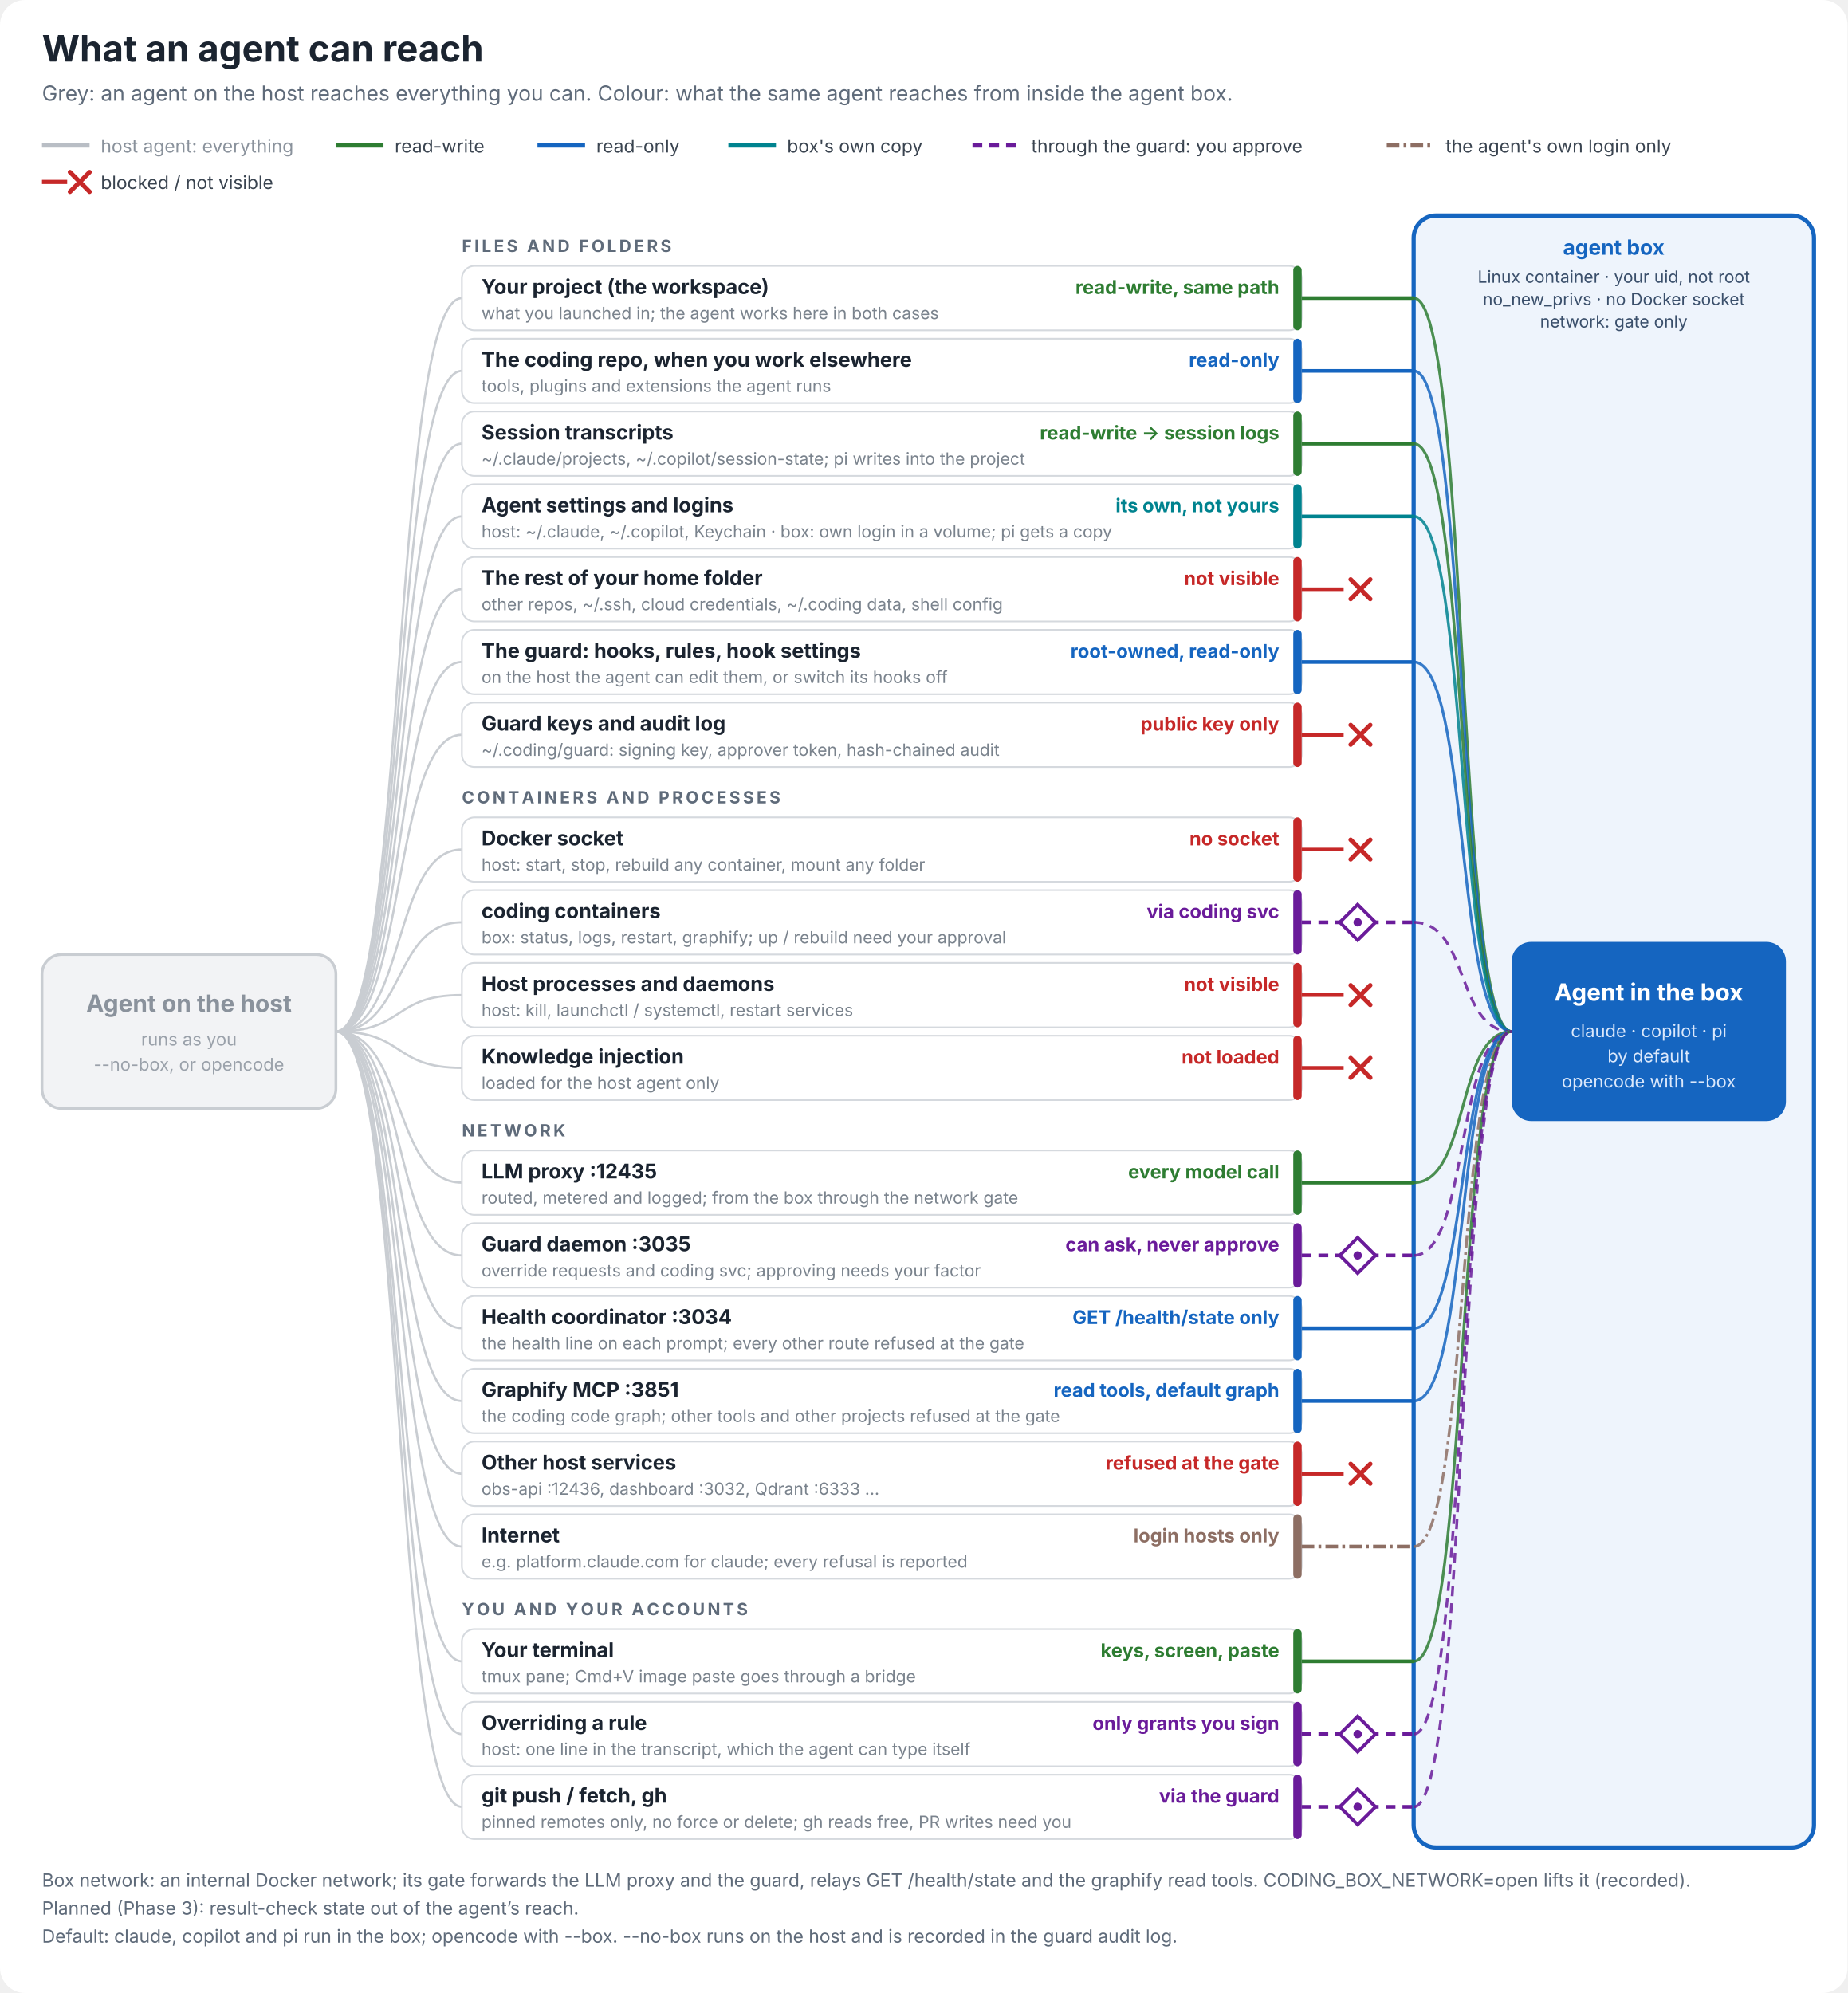
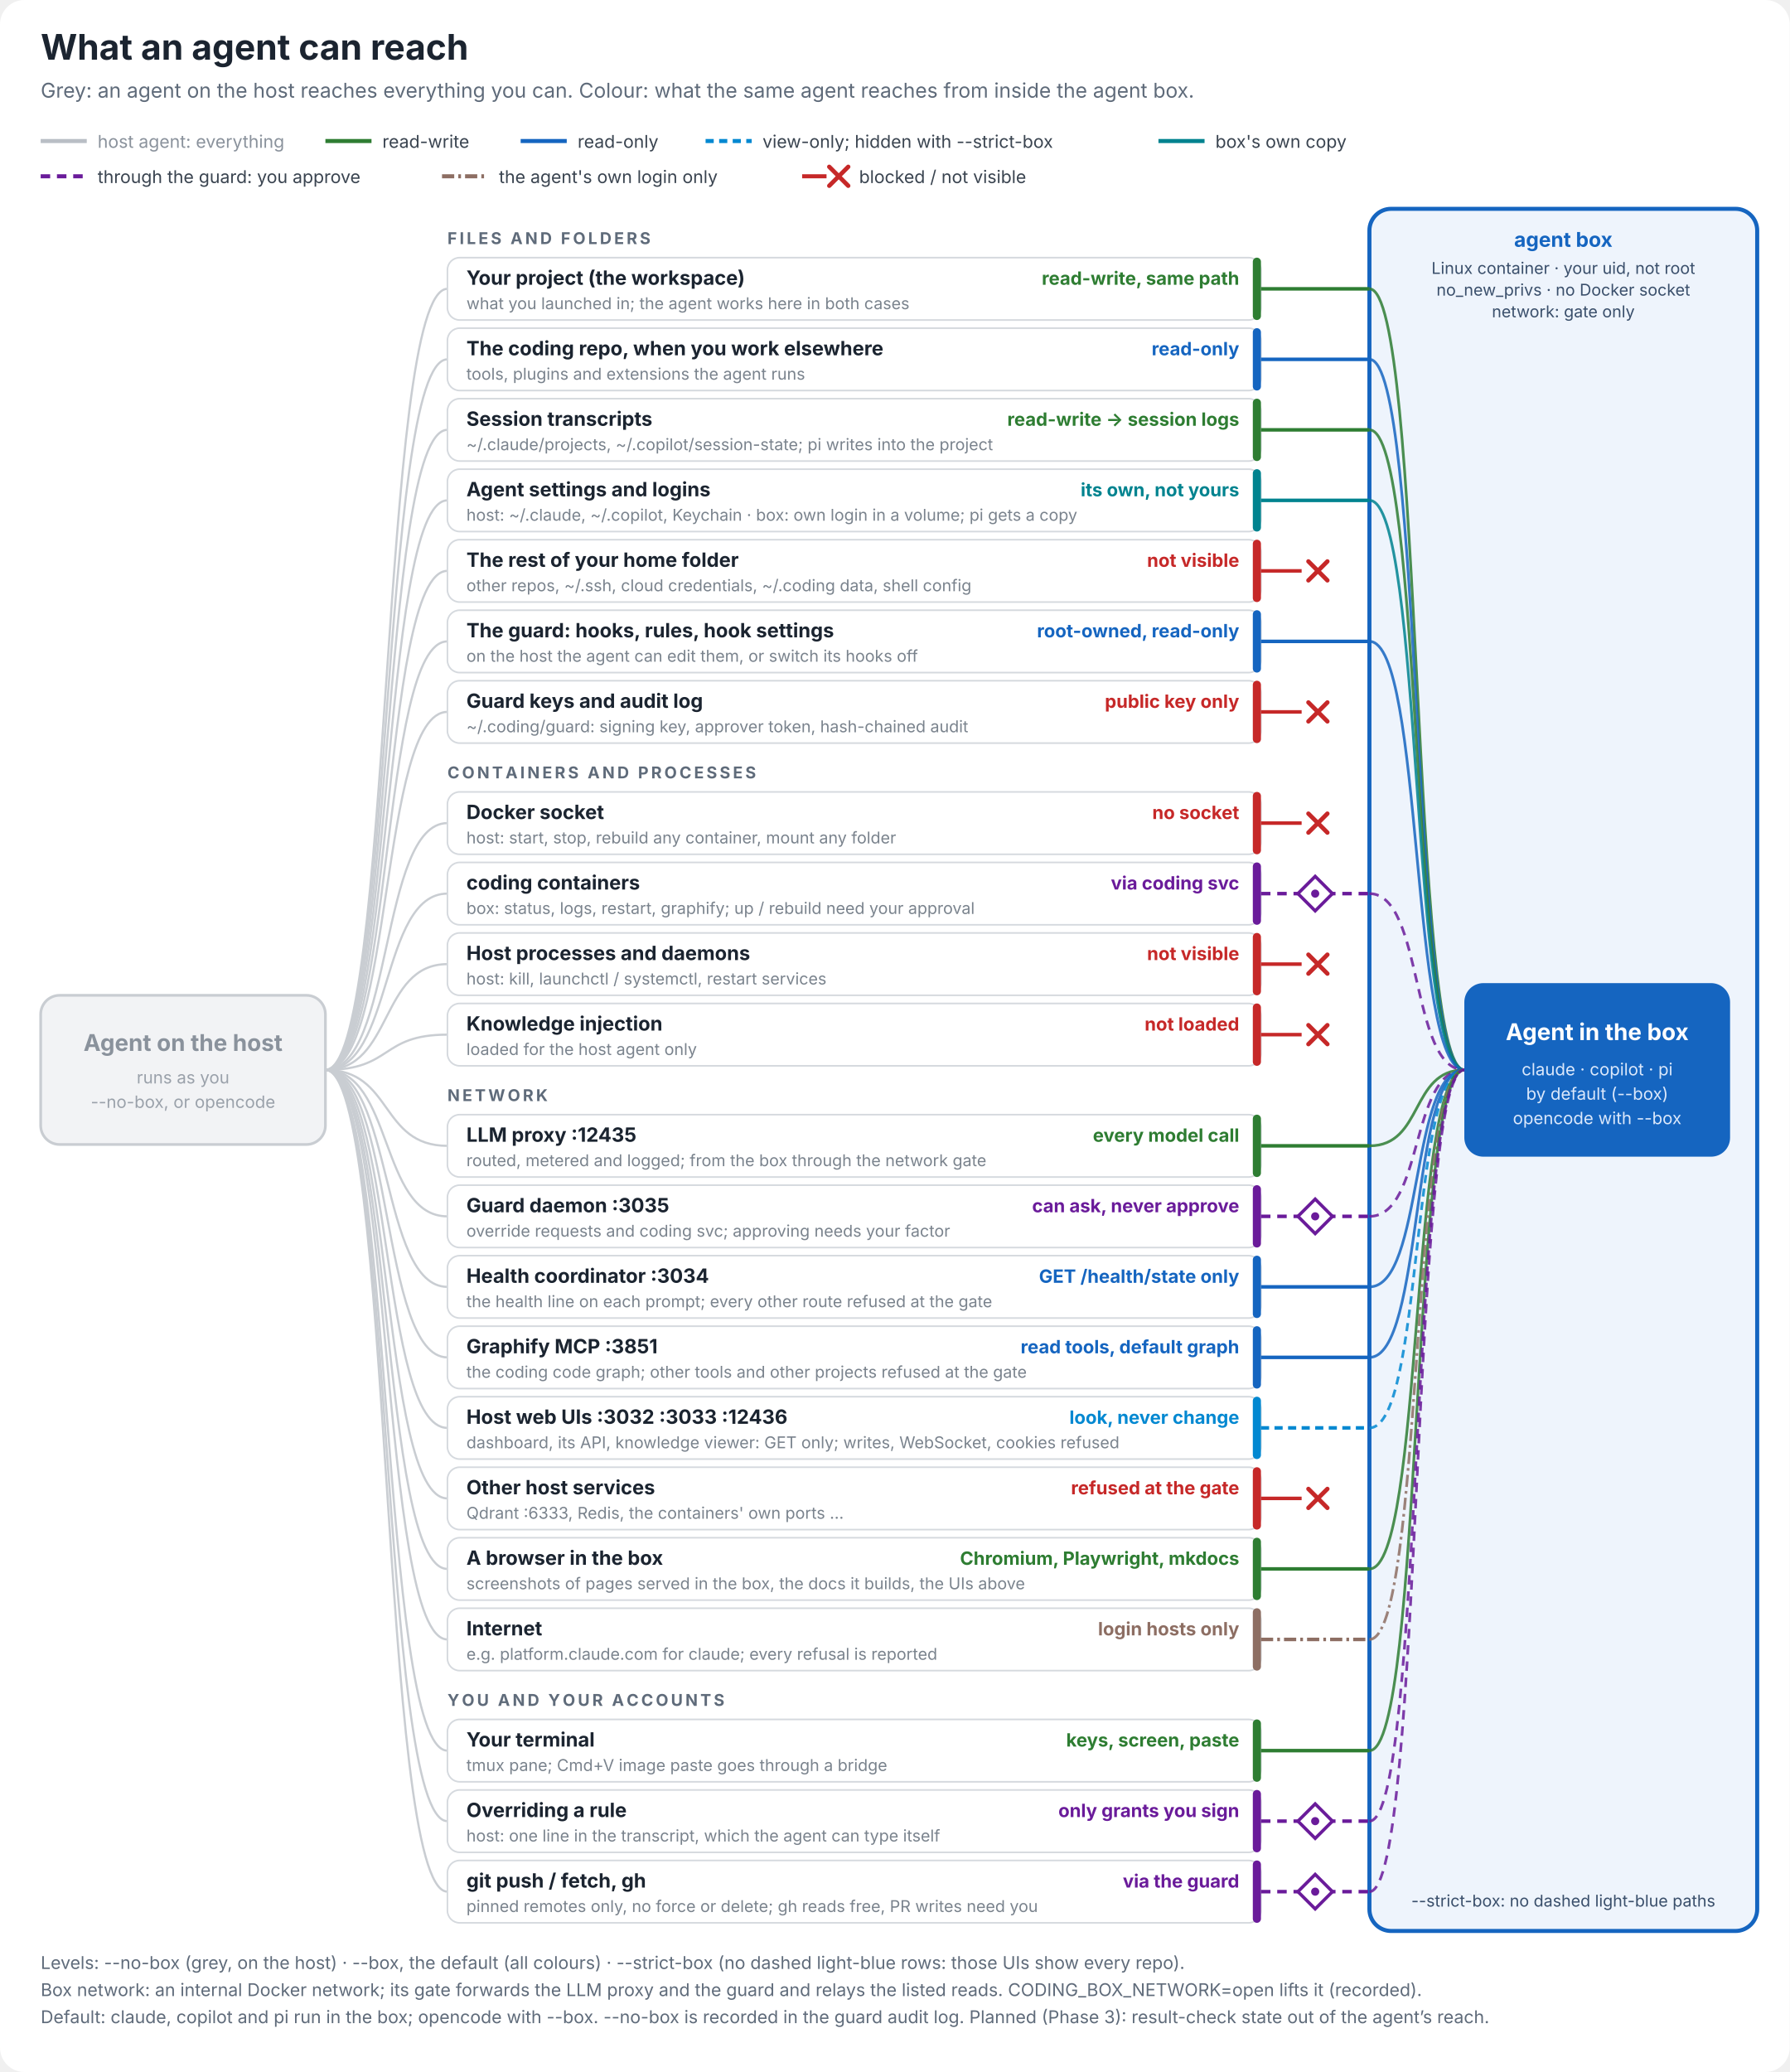
- <svg xmlns="http://www.w3.org/2000/svg" viewBox="0 0 1320 1424" width="1320" height="1424" font-family="Inter, -apple-system, 'Segoe UI', Helvetica, Arial, sans-serif" role="img" aria-labelledby="t d">
-   <rect x="0" y="0" width="1320" height="1424" rx="18" fill="#ffffff" />
+ <svg xmlns="http://www.w3.org/2000/svg" viewBox="0 0 1320 1528" width="1320" height="1528" font-family="Inter, -apple-system, 'Segoe UI', Helvetica, Arial, sans-serif" role="img" aria-labelledby="t d">
+   <rect x="0" y="0" width="1320" height="1528" rx="18" fill="#ffffff" />
  <text x="330" y="180" font-size="12" font-weight="700" fill="#5f6b7a">F I L E S   A N D   F O L D E R S</text>
  <text x="330" y="574" font-size="12" font-weight="700" fill="#5f6b7a">C O N T A I N E R S   A N D   P R O C E S S E S</text>
  <text x="330" y="812" font-size="12" font-weight="700" fill="#5f6b7a">N E T W O R K</text>
-   <text x="330" y="1154" font-size="12" font-weight="700" fill="#5f6b7a">Y O U   A N D   Y O U R   A C C O U N T S</text>
+   <text x="330" y="1258" font-size="12" font-weight="700" fill="#5f6b7a">Y O U   A N D   Y O U R   A C C O U N T S</text>
  <text x="30" y="44" font-size="26" font-weight="700" fill="#1b2430">What an agent can reach</text>
  <text x="30" y="72" font-size="15" fill="#5f6b7a">Grey: an agent on the host reaches everything you can. Colour: what the same agent reaches from inside the agent box.</text>
  <line x1="30" y1="104" x2="64" y2="104" stroke="#b9bec5" stroke-width="3" />
  <text x="72" y="109" font-size="13" fill="#8a929c">host agent: everything</text>
  <line x1="240" y1="104" x2="274" y2="104" stroke="#2e7d32" stroke-width="3" />
  <text x="282" y="109" font-size="13" fill="#3a4450">read-write</text>
  <line x1="384" y1="104" x2="418" y2="104" stroke="#1565c0" stroke-width="3" />
  <text x="426" y="109" font-size="13" fill="#3a4450">read-only</text>
-   <line x1="520.4" y1="104" x2="554.4" y2="104" stroke="#00838f" stroke-width="3" />
-   <text x="562.4" y="109" font-size="13" fill="#3a4450">box's own copy</text>
-   <line x1="694.8" y1="104" x2="728.8" y2="104" stroke="#6a1b9a" stroke-width="3" stroke-dasharray="7 5" />
-   <text x="736.8" y="109" font-size="13" fill="#3a4450">through the guard: you approve</text>
-   <line x1="990.8" y1="104" x2="1024.8" y2="104" stroke="#8d6e63" stroke-width="3" stroke-dasharray="9 3 2 3" />
-   <text x="1032.8" y="109" font-size="13" fill="#3a4450">the agent's own login only</text>
-   <line x1="30" y1="130" x2="48" y2="130" stroke="#c62828" stroke-width="3" />
-   <g stroke="#c62828" stroke-width="3.2" stroke-linecap="round">
-     <line x1="50" y1="123" x2="64" y2="137" />
-     <line x1="50" y1="137" x2="64" y2="123" />
-   </g>
-   <text x="72" y="135" font-size="13" fill="#3a4450">blocked / not visible</text>
-   <path d="M 240 737 C 290 737, 280 213, 330 213" fill="none" stroke="#c9cdd2" stroke-width="1.6" />
-   <path d="M 240 737 C 290 737, 280 265, 330 265" fill="none" stroke="#c9cdd2" stroke-width="1.6" />
-   <path d="M 240 737 C 290 737, 280 317, 330 317" fill="none" stroke="#c9cdd2" stroke-width="1.6" />
-   <path d="M 240 737 C 290 737, 280 369, 330 369" fill="none" stroke="#c9cdd2" stroke-width="1.6" />
-   <path d="M 240 737 C 290 737, 280 421, 330 421" fill="none" stroke="#c9cdd2" stroke-width="1.6" />
-   <path d="M 240 737 C 290 737, 280 473, 330 473" fill="none" stroke="#c9cdd2" stroke-width="1.6" />
-   <path d="M 240 737 C 290 737, 280 525, 330 525" fill="none" stroke="#c9cdd2" stroke-width="1.6" />
-   <path d="M 240 737 C 290 737, 280 607, 330 607" fill="none" stroke="#c9cdd2" stroke-width="1.6" />
-   <path d="M 240 737 C 290 737, 280 659, 330 659" fill="none" stroke="#c9cdd2" stroke-width="1.6" />
-   <path d="M 240 737 C 290 737, 280 711, 330 711" fill="none" stroke="#c9cdd2" stroke-width="1.6" />
-   <path d="M 240 737 C 290 737, 280 763, 330 763" fill="none" stroke="#c9cdd2" stroke-width="1.6" />
-   <path d="M 240 737 C 290 737, 280 845, 330 845" fill="none" stroke="#c9cdd2" stroke-width="1.6" />
-   <path d="M 240 737 C 290 737, 280 897, 330 897" fill="none" stroke="#c9cdd2" stroke-width="1.6" />
-   <path d="M 240 737 C 290 737, 280 949, 330 949" fill="none" stroke="#c9cdd2" stroke-width="1.6" />
-   <path d="M 240 737 C 290 737, 280 1001, 330 1001" fill="none" stroke="#c9cdd2" stroke-width="1.6" />
-   <path d="M 240 737 C 290 737, 280 1053, 330 1053" fill="none" stroke="#c9cdd2" stroke-width="1.6" />
-   <path d="M 240 737 C 290 737, 280 1105, 330 1105" fill="none" stroke="#c9cdd2" stroke-width="1.6" />
-   <path d="M 240 737 C 290 737, 280 1187, 330 1187" fill="none" stroke="#c9cdd2" stroke-width="1.6" />
-   <path d="M 240 737 C 290 737, 280 1239, 330 1239" fill="none" stroke="#c9cdd2" stroke-width="1.6" />
-   <path d="M 240 737 C 290 737, 280 1291, 330 1291" fill="none" stroke="#c9cdd2" stroke-width="1.6" />
-   <rect x="30" y="682" width="210" height="110" rx="14" fill="#f2f3f5" stroke="#c9cdd2" stroke-width="2" />
-   <text x="135" y="723" text-anchor="middle" font-size="17" font-weight="700" fill="#8a929c">Agent on the host</text>
-   <text x="135" y="747" text-anchor="middle" font-size="12.5" fill="#9aa1aa">runs as you</text>
-   <text x="135" y="765" text-anchor="middle" font-size="12.5" fill="#9aa1aa">--no-box, or opencode</text>
-   <rect x="1010" y="154" width="286" height="1166" rx="16" fill="#eef4fc" stroke="#1565c0" stroke-width="3" />
+   <line x1="520.4" y1="104" x2="554.4" y2="104" stroke="#0288d1" stroke-width="3" stroke-dasharray="6 4" />
+   <text x="562.4" y="109" font-size="13" fill="#3a4450">view-only; hidden with --strict-box</text>
+   <line x1="854.4" y1="104" x2="888.4" y2="104" stroke="#00838f" stroke-width="3" />
+   <text x="896.4" y="109" font-size="13" fill="#3a4450">box's own copy</text>
+   <line x1="30" y1="130" x2="64" y2="130" stroke="#6a1b9a" stroke-width="3" stroke-dasharray="7 5" />
+   <text x="72" y="135" font-size="13" fill="#3a4450">through the guard: you approve</text>
+   <line x1="326" y1="130" x2="360" y2="130" stroke="#8d6e63" stroke-width="3" stroke-dasharray="9 3 2 3" />
+   <text x="368" y="135" font-size="13" fill="#3a4450">the agent's own login only</text>
+   <line x1="591.6" y1="130" x2="609.6" y2="130" stroke="#c62828" stroke-width="3" />
+   <g stroke="#c62828" stroke-width="3.2" stroke-linecap="round">
+     <line x1="611.6" y1="123" x2="625.6" y2="137" />
+     <line x1="611.6" y1="137" x2="625.6" y2="123" />
+   </g>
+   <text x="633.6" y="135" font-size="13" fill="#3a4450">blocked / not visible</text>
+   <path d="M 240 789 C 290 789, 280 213, 330 213" fill="none" stroke="#c9cdd2" stroke-width="1.6" />
+   <path d="M 240 789 C 290 789, 280 265, 330 265" fill="none" stroke="#c9cdd2" stroke-width="1.6" />
+   <path d="M 240 789 C 290 789, 280 317, 330 317" fill="none" stroke="#c9cdd2" stroke-width="1.6" />
+   <path d="M 240 789 C 290 789, 280 369, 330 369" fill="none" stroke="#c9cdd2" stroke-width="1.6" />
+   <path d="M 240 789 C 290 789, 280 421, 330 421" fill="none" stroke="#c9cdd2" stroke-width="1.6" />
+   <path d="M 240 789 C 290 789, 280 473, 330 473" fill="none" stroke="#c9cdd2" stroke-width="1.6" />
+   <path d="M 240 789 C 290 789, 280 525, 330 525" fill="none" stroke="#c9cdd2" stroke-width="1.6" />
+   <path d="M 240 789 C 290 789, 280 607, 330 607" fill="none" stroke="#c9cdd2" stroke-width="1.6" />
+   <path d="M 240 789 C 290 789, 280 659, 330 659" fill="none" stroke="#c9cdd2" stroke-width="1.6" />
+   <path d="M 240 789 C 290 789, 280 711, 330 711" fill="none" stroke="#c9cdd2" stroke-width="1.6" />
+   <path d="M 240 789 C 290 789, 280 763, 330 763" fill="none" stroke="#c9cdd2" stroke-width="1.6" />
+   <path d="M 240 789 C 290 789, 280 845, 330 845" fill="none" stroke="#c9cdd2" stroke-width="1.6" />
+   <path d="M 240 789 C 290 789, 280 897, 330 897" fill="none" stroke="#c9cdd2" stroke-width="1.6" />
+   <path d="M 240 789 C 290 789, 280 949, 330 949" fill="none" stroke="#c9cdd2" stroke-width="1.6" />
+   <path d="M 240 789 C 290 789, 280 1001, 330 1001" fill="none" stroke="#c9cdd2" stroke-width="1.6" />
+   <path d="M 240 789 C 290 789, 280 1053, 330 1053" fill="none" stroke="#c9cdd2" stroke-width="1.6" />
+   <path d="M 240 789 C 290 789, 280 1105, 330 1105" fill="none" stroke="#c9cdd2" stroke-width="1.6" />
+   <path d="M 240 789 C 290 789, 280 1157, 330 1157" fill="none" stroke="#c9cdd2" stroke-width="1.6" />
+   <path d="M 240 789 C 290 789, 280 1209, 330 1209" fill="none" stroke="#c9cdd2" stroke-width="1.6" />
+   <path d="M 240 789 C 290 789, 280 1291, 330 1291" fill="none" stroke="#c9cdd2" stroke-width="1.6" />
+   <path d="M 240 789 C 290 789, 280 1343, 330 1343" fill="none" stroke="#c9cdd2" stroke-width="1.6" />
+   <path d="M 240 789 C 290 789, 280 1395, 330 1395" fill="none" stroke="#c9cdd2" stroke-width="1.6" />
+   <rect x="30" y="734" width="210" height="110" rx="14" fill="#f2f3f5" stroke="#c9cdd2" stroke-width="2" />
+   <text x="135" y="775" text-anchor="middle" font-size="17" font-weight="700" fill="#8a929c">Agent on the host</text>
+   <text x="135" y="799" text-anchor="middle" font-size="12.5" fill="#9aa1aa">runs as you</text>
+   <text x="135" y="817" text-anchor="middle" font-size="12.5" fill="#9aa1aa">--no-box, or opencode</text>
+   <rect x="1010" y="154" width="286" height="1270" rx="16" fill="#eef4fc" stroke="#1565c0" stroke-width="3" />
  <text x="1153" y="182" text-anchor="middle" font-size="15" font-weight="700" fill="#1565c0">agent box</text>
  <text x="1153" y="202" text-anchor="middle" font-size="12" fill="#3a4f6b">Linux container · your uid, not root</text>
  <text x="1153" y="218" text-anchor="middle" font-size="12" fill="#3a4f6b">no_new_privs · no Docker socket</text>
  <text x="1153" y="234" text-anchor="middle" font-size="12" fill="#3a4f6b">network: gate only</text>
+   <text x="1153" y="1406" text-anchor="middle" font-size="12" fill="#3a4f6b">--strict-box: no dashed light-blue paths</text>
  <rect x="330" y="190" width="600" height="46" rx="9" fill="#ffffff" stroke="#d5d9de" stroke-width="1.2" />
  <rect x="924" y="190" width="6" height="46" rx="3" fill="#2e7d32" />
  <text x="344" y="210" font-size="14.5" font-weight="700" fill="#1b2430">Your project (the workspace)</text>
  <text x="914" y="210" text-anchor="end" font-size="13.5" font-weight="700" fill="#2e7d32">read-write, same path</text>
  <text x="344" y="228" font-size="12" fill="#7a838d">what you launched in; the agent works here in both cases</text>
  <line x1="930" y1="213" x2="1010" y2="213" stroke="#2e7d32" stroke-width="2.6" />
-   <path d="M 1010 213 C 1050 213, 1040 737, 1080 737" fill="none" stroke="#2e7d32" stroke-width="2" opacity="0.85" />
+   <path d="M 1010 213 C 1050 213, 1040 789, 1080 789" fill="none" stroke="#2e7d32" stroke-width="2" opacity="0.85" />
  <rect x="330" y="242" width="600" height="46" rx="9" fill="#ffffff" stroke="#d5d9de" stroke-width="1.2" />
  <rect x="924" y="242" width="6" height="46" rx="3" fill="#1565c0" />
  <text x="344" y="262" font-size="14.5" font-weight="700" fill="#1b2430">The coding repo, when you work elsewhere</text>
  <text x="914" y="262" text-anchor="end" font-size="13.5" font-weight="700" fill="#1565c0">read-only</text>
  <text x="344" y="280" font-size="12" fill="#7a838d">tools, plugins and extensions the agent runs</text>
  <line x1="930" y1="265" x2="1010" y2="265" stroke="#1565c0" stroke-width="2.6" />
-   <path d="M 1010 265 C 1050 265, 1040 737, 1080 737" fill="none" stroke="#1565c0" stroke-width="2" opacity="0.85" />
+   <path d="M 1010 265 C 1050 265, 1040 789, 1080 789" fill="none" stroke="#1565c0" stroke-width="2" opacity="0.85" />
  <rect x="330" y="294" width="600" height="46" rx="9" fill="#ffffff" stroke="#d5d9de" stroke-width="1.2" />
  <rect x="924" y="294" width="6" height="46" rx="3" fill="#2e7d32" />
  <text x="344" y="314" font-size="14.5" font-weight="700" fill="#1b2430">Session transcripts</text>
  <text x="914" y="314" text-anchor="end" font-size="13.5" font-weight="700" fill="#2e7d32">read-write → session logs</text>
  <text x="344" y="332" font-size="12" fill="#7a838d">~/.claude/projects, ~/.copilot/session-state; pi writes into the project</text>
  <line x1="930" y1="317" x2="1010" y2="317" stroke="#2e7d32" stroke-width="2.6" />
-   <path d="M 1010 317 C 1050 317, 1040 737, 1080 737" fill="none" stroke="#2e7d32" stroke-width="2" opacity="0.85" />
+   <path d="M 1010 317 C 1050 317, 1040 789, 1080 789" fill="none" stroke="#2e7d32" stroke-width="2" opacity="0.85" />
  <rect x="330" y="346" width="600" height="46" rx="9" fill="#ffffff" stroke="#d5d9de" stroke-width="1.2" />
  <rect x="924" y="346" width="6" height="46" rx="3" fill="#00838f" />
  <text x="344" y="366" font-size="14.5" font-weight="700" fill="#1b2430">Agent settings and logins</text>
  <text x="914" y="366" text-anchor="end" font-size="13.5" font-weight="700" fill="#00838f">its own, not yours</text>
  <text x="344" y="384" font-size="12" fill="#7a838d">host: ~/.claude, ~/.copilot, Keychain · box: own login in a volume; pi gets a copy</text>
  <line x1="930" y1="369" x2="1010" y2="369" stroke="#00838f" stroke-width="2.6" />
-   <path d="M 1010 369 C 1050 369, 1040 737, 1080 737" fill="none" stroke="#00838f" stroke-width="2" opacity="0.85" />
+   <path d="M 1010 369 C 1050 369, 1040 789, 1080 789" fill="none" stroke="#00838f" stroke-width="2" opacity="0.85" />
  <rect x="330" y="398" width="600" height="46" rx="9" fill="#ffffff" stroke="#d5d9de" stroke-width="1.2" />
  <rect x="924" y="398" width="6" height="46" rx="3" fill="#c62828" />
  <text x="344" y="418" font-size="14.5" font-weight="700" fill="#1b2430">The rest of your home folder</text>
  <text x="914" y="418" text-anchor="end" font-size="13.5" font-weight="700" fill="#c62828">not visible</text>
  <text x="344" y="436" font-size="12" fill="#7a838d">other repos, ~/.ssh, cloud credentials, ~/.coding data, shell config</text>
  <line x1="930" y1="421" x2="960" y2="421" stroke="#c62828" stroke-width="2.6" />
  <g stroke="#c62828" stroke-width="3.2" stroke-linecap="round">
    <line x1="965" y1="414" x2="979" y2="428" />
    <line x1="965" y1="428" x2="979" y2="414" />
  </g>
  <rect x="330" y="450" width="600" height="46" rx="9" fill="#ffffff" stroke="#d5d9de" stroke-width="1.2" />
  <rect x="924" y="450" width="6" height="46" rx="3" fill="#1565c0" />
  <text x="344" y="470" font-size="14.5" font-weight="700" fill="#1b2430">The guard: hooks, rules, hook settings</text>
  <text x="914" y="470" text-anchor="end" font-size="13.5" font-weight="700" fill="#1565c0">root-owned, read-only</text>
  <text x="344" y="488" font-size="12" fill="#7a838d">on the host the agent can edit them, or switch its hooks off</text>
  <line x1="930" y1="473" x2="1010" y2="473" stroke="#1565c0" stroke-width="2.6" />
-   <path d="M 1010 473 C 1050 473, 1040 737, 1080 737" fill="none" stroke="#1565c0" stroke-width="2" opacity="0.85" />
+   <path d="M 1010 473 C 1050 473, 1040 789, 1080 789" fill="none" stroke="#1565c0" stroke-width="2" opacity="0.85" />
  <rect x="330" y="502" width="600" height="46" rx="9" fill="#ffffff" stroke="#d5d9de" stroke-width="1.2" />
  <rect x="924" y="502" width="6" height="46" rx="3" fill="#c62828" />
  <text x="344" y="522" font-size="14.5" font-weight="700" fill="#1b2430">Guard keys and audit log</text>
  <text x="914" y="522" text-anchor="end" font-size="13.5" font-weight="700" fill="#c62828">public key only</text>
  <text x="344" y="540" font-size="12" fill="#7a838d">~/.coding/guard: signing key, approver token, hash-chained audit</text>
  <line x1="930" y1="525" x2="960" y2="525" stroke="#c62828" stroke-width="2.6" />
  <g stroke="#c62828" stroke-width="3.2" stroke-linecap="round">
    <line x1="965" y1="518" x2="979" y2="532" />
    <line x1="965" y1="532" x2="979" y2="518" />
  </g>
  <rect x="330" y="584" width="600" height="46" rx="9" fill="#ffffff" stroke="#d5d9de" stroke-width="1.2" />
  <rect x="924" y="584" width="6" height="46" rx="3" fill="#c62828" />
  <text x="344" y="604" font-size="14.5" font-weight="700" fill="#1b2430">Docker socket</text>
  <text x="914" y="604" text-anchor="end" font-size="13.5" font-weight="700" fill="#c62828">no socket</text>
  <text x="344" y="622" font-size="12" fill="#7a838d">host: start, stop, rebuild any container, mount any folder</text>
  <line x1="930" y1="607" x2="960" y2="607" stroke="#c62828" stroke-width="2.6" />
  <g stroke="#c62828" stroke-width="3.2" stroke-linecap="round">
    <line x1="965" y1="600" x2="979" y2="614" />
    <line x1="965" y1="614" x2="979" y2="600" />
  </g>
  <rect x="330" y="636" width="600" height="46" rx="9" fill="#ffffff" stroke="#d5d9de" stroke-width="1.2" />
  <rect x="924" y="636" width="6" height="46" rx="3" fill="#6a1b9a" />
  <text x="344" y="656" font-size="14.5" font-weight="700" fill="#1b2430">coding containers</text>
  <text x="914" y="656" text-anchor="end" font-size="13.5" font-weight="700" fill="#6a1b9a">via coding svc</text>
  <text x="344" y="674" font-size="12" fill="#7a838d">box: status, logs, restart, graphify; up / rebuild need your approval</text>
  <line x1="930" y1="659" x2="1010" y2="659" stroke="#6a1b9a" stroke-width="2.6" stroke-dasharray="7 5" />
  <g>
    <rect x="961" y="650" width="18" height="18" transform="rotate(45 970 659)" fill="#ffffff" stroke="#6a1b9a" stroke-width="2.4" />
    <circle cx="970" cy="659" r="3" fill="#6a1b9a" />
  </g>
-   <path d="M 1010 659 C 1050 659, 1040 737, 1080 737" fill="none" stroke="#6a1b9a" stroke-width="2" stroke-dasharray="7 5" opacity="0.85" />
+   <path d="M 1010 659 C 1050 659, 1040 789, 1080 789" fill="none" stroke="#6a1b9a" stroke-width="2" stroke-dasharray="7 5" opacity="0.85" />
  <rect x="330" y="688" width="600" height="46" rx="9" fill="#ffffff" stroke="#d5d9de" stroke-width="1.2" />
  <rect x="924" y="688" width="6" height="46" rx="3" fill="#c62828" />
  <text x="344" y="708" font-size="14.5" font-weight="700" fill="#1b2430">Host processes and daemons</text>
  <text x="914" y="708" text-anchor="end" font-size="13.5" font-weight="700" fill="#c62828">not visible</text>
  <text x="344" y="726" font-size="12" fill="#7a838d">host: kill, launchctl / systemctl, restart services</text>
  <line x1="930" y1="711" x2="960" y2="711" stroke="#c62828" stroke-width="2.6" />
  <g stroke="#c62828" stroke-width="3.2" stroke-linecap="round">
    <line x1="965" y1="704" x2="979" y2="718" />
    <line x1="965" y1="718" x2="979" y2="704" />
  </g>
  <rect x="330" y="740" width="600" height="46" rx="9" fill="#ffffff" stroke="#d5d9de" stroke-width="1.2" />
  <rect x="924" y="740" width="6" height="46" rx="3" fill="#c62828" />
  <text x="344" y="760" font-size="14.5" font-weight="700" fill="#1b2430">Knowledge injection</text>
  <text x="914" y="760" text-anchor="end" font-size="13.5" font-weight="700" fill="#c62828">not loaded</text>
  <text x="344" y="778" font-size="12" fill="#7a838d">loaded for the host agent only</text>
  <line x1="930" y1="763" x2="960" y2="763" stroke="#c62828" stroke-width="2.6" />
  <g stroke="#c62828" stroke-width="3.2" stroke-linecap="round">
    <line x1="965" y1="756" x2="979" y2="770" />
    <line x1="965" y1="770" x2="979" y2="756" />
  </g>
  <rect x="330" y="822" width="600" height="46" rx="9" fill="#ffffff" stroke="#d5d9de" stroke-width="1.2" />
  <rect x="924" y="822" width="6" height="46" rx="3" fill="#2e7d32" />
  <text x="344" y="842" font-size="14.5" font-weight="700" fill="#1b2430">LLM proxy  :12435</text>
  <text x="914" y="842" text-anchor="end" font-size="13.5" font-weight="700" fill="#2e7d32">every model call</text>
  <text x="344" y="860" font-size="12" fill="#7a838d">routed, metered and logged; from the box through the network gate</text>
  <line x1="930" y1="845" x2="1010" y2="845" stroke="#2e7d32" stroke-width="2.6" />
-   <path d="M 1010 845 C 1050 845, 1040 737, 1080 737" fill="none" stroke="#2e7d32" stroke-width="2" opacity="0.85" />
+   <path d="M 1010 845 C 1050 845, 1040 789, 1080 789" fill="none" stroke="#2e7d32" stroke-width="2" opacity="0.85" />
  <rect x="330" y="874" width="600" height="46" rx="9" fill="#ffffff" stroke="#d5d9de" stroke-width="1.2" />
  <rect x="924" y="874" width="6" height="46" rx="3" fill="#6a1b9a" />
  <text x="344" y="894" font-size="14.5" font-weight="700" fill="#1b2430">Guard daemon  :3035</text>
  <text x="914" y="894" text-anchor="end" font-size="13.5" font-weight="700" fill="#6a1b9a">can ask, never approve</text>
  <text x="344" y="912" font-size="12" fill="#7a838d">override requests and coding svc; approving needs your factor</text>
  <line x1="930" y1="897" x2="1010" y2="897" stroke="#6a1b9a" stroke-width="2.6" stroke-dasharray="7 5" />
  <g>
    <rect x="961" y="888" width="18" height="18" transform="rotate(45 970 897)" fill="#ffffff" stroke="#6a1b9a" stroke-width="2.4" />
    <circle cx="970" cy="897" r="3" fill="#6a1b9a" />
  </g>
-   <path d="M 1010 897 C 1050 897, 1040 737, 1080 737" fill="none" stroke="#6a1b9a" stroke-width="2" stroke-dasharray="7 5" opacity="0.85" />
+   <path d="M 1010 897 C 1050 897, 1040 789, 1080 789" fill="none" stroke="#6a1b9a" stroke-width="2" stroke-dasharray="7 5" opacity="0.85" />
  <rect x="330" y="926" width="600" height="46" rx="9" fill="#ffffff" stroke="#d5d9de" stroke-width="1.2" />
  <rect x="924" y="926" width="6" height="46" rx="3" fill="#1565c0" />
  <text x="344" y="946" font-size="14.5" font-weight="700" fill="#1b2430">Health coordinator  :3034</text>
  <text x="914" y="946" text-anchor="end" font-size="13.5" font-weight="700" fill="#1565c0">GET /health/state only</text>
  <text x="344" y="964" font-size="12" fill="#7a838d">the health line on each prompt; every other route refused at the gate</text>
  <line x1="930" y1="949" x2="1010" y2="949" stroke="#1565c0" stroke-width="2.6" />
-   <path d="M 1010 949 C 1050 949, 1040 737, 1080 737" fill="none" stroke="#1565c0" stroke-width="2" opacity="0.85" />
+   <path d="M 1010 949 C 1050 949, 1040 789, 1080 789" fill="none" stroke="#1565c0" stroke-width="2" opacity="0.85" />
  <rect x="330" y="978" width="600" height="46" rx="9" fill="#ffffff" stroke="#d5d9de" stroke-width="1.2" />
  <rect x="924" y="978" width="6" height="46" rx="3" fill="#1565c0" />
  <text x="344" y="998" font-size="14.5" font-weight="700" fill="#1b2430">Graphify MCP  :3851</text>
  <text x="914" y="998" text-anchor="end" font-size="13.5" font-weight="700" fill="#1565c0">read tools, default graph</text>
  <text x="344" y="1016" font-size="12" fill="#7a838d">the coding code graph; other tools and other projects refused at the gate</text>
  <line x1="930" y1="1001" x2="1010" y2="1001" stroke="#1565c0" stroke-width="2.6" />
-   <path d="M 1010 1001 C 1050 1001, 1040 737, 1080 737" fill="none" stroke="#1565c0" stroke-width="2" opacity="0.85" />
+   <path d="M 1010 1001 C 1050 1001, 1040 789, 1080 789" fill="none" stroke="#1565c0" stroke-width="2" opacity="0.85" />
  <rect x="330" y="1030" width="600" height="46" rx="9" fill="#ffffff" stroke="#d5d9de" stroke-width="1.2" />
-   <rect x="924" y="1030" width="6" height="46" rx="3" fill="#c62828" />
-   <text x="344" y="1050" font-size="14.5" font-weight="700" fill="#1b2430">Other host services</text>
-   <text x="914" y="1050" text-anchor="end" font-size="13.5" font-weight="700" fill="#c62828">refused at the gate</text>
-   <text x="344" y="1068" font-size="12" fill="#7a838d">obs-api :12436, dashboard :3032, Qdrant :6333 …</text>
-   <line x1="930" y1="1053" x2="960" y2="1053" stroke="#c62828" stroke-width="2.6" />
-   <g stroke="#c62828" stroke-width="3.2" stroke-linecap="round">
-     <line x1="965" y1="1046" x2="979" y2="1060" />
-     <line x1="965" y1="1060" x2="979" y2="1046" />
-   </g>
+   <rect x="924" y="1030" width="6" height="46" rx="3" fill="#0288d1" />
+   <text x="344" y="1050" font-size="14.5" font-weight="700" fill="#1b2430">Host web UIs  :3032 :3033 :12436</text>
+   <text x="914" y="1050" text-anchor="end" font-size="13.5" font-weight="700" fill="#0288d1">look, never change</text>
+   <text x="344" y="1068" font-size="12" fill="#7a838d">dashboard, its API, knowledge viewer: GET only; writes, WebSocket, cookies refused</text>
+   <line x1="930" y1="1053" x2="1010" y2="1053" stroke="#0288d1" stroke-width="2.6" stroke-dasharray="6 4" />
+   <path d="M 1010 1053 C 1050 1053, 1040 789, 1080 789" fill="none" stroke="#0288d1" stroke-width="2" stroke-dasharray="6 4" opacity="0.85" />
  <rect x="330" y="1082" width="600" height="46" rx="9" fill="#ffffff" stroke="#d5d9de" stroke-width="1.2" />
-   <rect x="924" y="1082" width="6" height="46" rx="3" fill="#8d6e63" />
-   <text x="344" y="1102" font-size="14.5" font-weight="700" fill="#1b2430">Internet</text>
-   <text x="914" y="1102" text-anchor="end" font-size="13.5" font-weight="700" fill="#8d6e63">login hosts only</text>
-   <text x="344" y="1120" font-size="12" fill="#7a838d">e.g. platform.claude.com for claude; every refusal is reported</text>
-   <line x1="930" y1="1105" x2="1010" y2="1105" stroke="#8d6e63" stroke-width="2.6" stroke-dasharray="9 3 2 3" />
-   <path d="M 1010 1105 C 1050 1105, 1040 737, 1080 737" fill="none" stroke="#8d6e63" stroke-width="2" stroke-dasharray="9 3 2 3" opacity="0.85" />
-   <rect x="330" y="1164" width="600" height="46" rx="9" fill="#ffffff" stroke="#d5d9de" stroke-width="1.2" />
-   <rect x="924" y="1164" width="6" height="46" rx="3" fill="#2e7d32" />
-   <text x="344" y="1184" font-size="14.5" font-weight="700" fill="#1b2430">Your terminal</text>
-   <text x="914" y="1184" text-anchor="end" font-size="13.5" font-weight="700" fill="#2e7d32">keys, screen, paste</text>
-   <text x="344" y="1202" font-size="12" fill="#7a838d">tmux pane; Cmd+V image paste goes through a bridge</text>
-   <line x1="930" y1="1187" x2="1010" y2="1187" stroke="#2e7d32" stroke-width="2.6" />
-   <path d="M 1010 1187 C 1050 1187, 1040 737, 1080 737" fill="none" stroke="#2e7d32" stroke-width="2" opacity="0.85" />
-   <rect x="330" y="1216" width="600" height="46" rx="9" fill="#ffffff" stroke="#d5d9de" stroke-width="1.2" />
-   <rect x="924" y="1216" width="6" height="46" rx="3" fill="#6a1b9a" />
-   <text x="344" y="1236" font-size="14.5" font-weight="700" fill="#1b2430">Overriding a rule</text>
-   <text x="914" y="1236" text-anchor="end" font-size="13.5" font-weight="700" fill="#6a1b9a">only grants you sign</text>
-   <text x="344" y="1254" font-size="12" fill="#7a838d">host: one line in the transcript, which the agent can type itself</text>
-   <line x1="930" y1="1239" x2="1010" y2="1239" stroke="#6a1b9a" stroke-width="2.6" stroke-dasharray="7 5" />
-   <g>
-     <rect x="961" y="1230" width="18" height="18" transform="rotate(45 970 1239)" fill="#ffffff" stroke="#6a1b9a" stroke-width="2.4" />
-     <circle cx="970" cy="1239" r="3" fill="#6a1b9a" />
-   </g>
-   <path d="M 1010 1239 C 1050 1239, 1040 737, 1080 737" fill="none" stroke="#6a1b9a" stroke-width="2" stroke-dasharray="7 5" opacity="0.85" />
+   <rect x="924" y="1082" width="6" height="46" rx="3" fill="#c62828" />
+   <text x="344" y="1102" font-size="14.5" font-weight="700" fill="#1b2430">Other host services</text>
+   <text x="914" y="1102" text-anchor="end" font-size="13.5" font-weight="700" fill="#c62828">refused at the gate</text>
+   <text x="344" y="1120" font-size="12" fill="#7a838d">Qdrant :6333, Redis, the containers' own ports …</text>
+   <line x1="930" y1="1105" x2="960" y2="1105" stroke="#c62828" stroke-width="2.6" />
+   <g stroke="#c62828" stroke-width="3.2" stroke-linecap="round">
+     <line x1="965" y1="1098" x2="979" y2="1112" />
+     <line x1="965" y1="1112" x2="979" y2="1098" />
+   </g>
+   <rect x="330" y="1134" width="600" height="46" rx="9" fill="#ffffff" stroke="#d5d9de" stroke-width="1.2" />
+   <rect x="924" y="1134" width="6" height="46" rx="3" fill="#2e7d32" />
+   <text x="344" y="1154" font-size="14.5" font-weight="700" fill="#1b2430">A browser in the box</text>
+   <text x="914" y="1154" text-anchor="end" font-size="13.5" font-weight="700" fill="#2e7d32">Chromium, Playwright, mkdocs</text>
+   <text x="344" y="1172" font-size="12" fill="#7a838d">screenshots of pages served in the box, the docs it builds, the UIs above</text>
+   <line x1="930" y1="1157" x2="1010" y2="1157" stroke="#2e7d32" stroke-width="2.6" />
+   <path d="M 1010 1157 C 1050 1157, 1040 789, 1080 789" fill="none" stroke="#2e7d32" stroke-width="2" opacity="0.85" />
+   <rect x="330" y="1186" width="600" height="46" rx="9" fill="#ffffff" stroke="#d5d9de" stroke-width="1.2" />
+   <rect x="924" y="1186" width="6" height="46" rx="3" fill="#8d6e63" />
+   <text x="344" y="1206" font-size="14.5" font-weight="700" fill="#1b2430">Internet</text>
+   <text x="914" y="1206" text-anchor="end" font-size="13.5" font-weight="700" fill="#8d6e63">login hosts only</text>
+   <text x="344" y="1224" font-size="12" fill="#7a838d">e.g. platform.claude.com for claude; every refusal is reported</text>
+   <line x1="930" y1="1209" x2="1010" y2="1209" stroke="#8d6e63" stroke-width="2.6" stroke-dasharray="9 3 2 3" />
+   <path d="M 1010 1209 C 1050 1209, 1040 789, 1080 789" fill="none" stroke="#8d6e63" stroke-width="2" stroke-dasharray="9 3 2 3" opacity="0.85" />
  <rect x="330" y="1268" width="600" height="46" rx="9" fill="#ffffff" stroke="#d5d9de" stroke-width="1.2" />
-   <rect x="924" y="1268" width="6" height="46" rx="3" fill="#6a1b9a" />
-   <text x="344" y="1288" font-size="14.5" font-weight="700" fill="#1b2430">git push / fetch, gh</text>
-   <text x="914" y="1288" text-anchor="end" font-size="13.5" font-weight="700" fill="#6a1b9a">via the guard</text>
-   <text x="344" y="1306" font-size="12" fill="#7a838d">pinned remotes only, no force or delete; gh reads free, PR writes need you</text>
-   <line x1="930" y1="1291" x2="1010" y2="1291" stroke="#6a1b9a" stroke-width="2.6" stroke-dasharray="7 5" />
-   <g>
-     <rect x="961" y="1282" width="18" height="18" transform="rotate(45 970 1291)" fill="#ffffff" stroke="#6a1b9a" stroke-width="2.4" />
-     <circle cx="970" cy="1291" r="3" fill="#6a1b9a" />
-   </g>
-   <path d="M 1010 1291 C 1050 1291, 1040 737, 1080 737" fill="none" stroke="#6a1b9a" stroke-width="2" stroke-dasharray="7 5" opacity="0.85" />
-   <rect x="1080" y="673" width="196" height="128" rx="14" fill="#1565c0" />
-   <text x="1178" y="715" text-anchor="middle" font-size="17" font-weight="700" fill="#ffffff">Agent in the box</text>
-   <text x="1178" y="741" text-anchor="middle" font-size="12.5" fill="#dbe8fb">claude · copilot · pi</text>
-   <text x="1178" y="759" text-anchor="middle" font-size="12.5" fill="#dbe8fb">by default</text>
-   <text x="1178" y="777" text-anchor="middle" font-size="12.5" fill="#dbe8fb">opencode with --box</text>
-   <text x="30" y="1348" font-size="13" fill="#5f6b7a">Box network: an internal Docker network; its gate forwards the LLM proxy and the guard, relays GET /health/state and the graphify read tools. CODING_BOX_NETWORK=open lifts it (recorded).</text>
-   <text x="30" y="1368" font-size="13" fill="#5f6b7a">Planned (Phase 3): result-check state out of the agent’s reach.</text>
-   <text x="30" y="1388" font-size="13" fill="#5f6b7a">Default: claude, copilot and pi run in the box; opencode with --box. --no-box runs on the host and is recorded in the guard audit log.</text>
+   <rect x="924" y="1268" width="6" height="46" rx="3" fill="#2e7d32" />
+   <text x="344" y="1288" font-size="14.5" font-weight="700" fill="#1b2430">Your terminal</text>
+   <text x="914" y="1288" text-anchor="end" font-size="13.5" font-weight="700" fill="#2e7d32">keys, screen, paste</text>
+   <text x="344" y="1306" font-size="12" fill="#7a838d">tmux pane; Cmd+V image paste goes through a bridge</text>
+   <line x1="930" y1="1291" x2="1010" y2="1291" stroke="#2e7d32" stroke-width="2.6" />
+   <path d="M 1010 1291 C 1050 1291, 1040 789, 1080 789" fill="none" stroke="#2e7d32" stroke-width="2" opacity="0.85" />
+   <rect x="330" y="1320" width="600" height="46" rx="9" fill="#ffffff" stroke="#d5d9de" stroke-width="1.2" />
+   <rect x="924" y="1320" width="6" height="46" rx="3" fill="#6a1b9a" />
+   <text x="344" y="1340" font-size="14.5" font-weight="700" fill="#1b2430">Overriding a rule</text>
+   <text x="914" y="1340" text-anchor="end" font-size="13.5" font-weight="700" fill="#6a1b9a">only grants you sign</text>
+   <text x="344" y="1358" font-size="12" fill="#7a838d">host: one line in the transcript, which the agent can type itself</text>
+   <line x1="930" y1="1343" x2="1010" y2="1343" stroke="#6a1b9a" stroke-width="2.6" stroke-dasharray="7 5" />
+   <g>
+     <rect x="961" y="1334" width="18" height="18" transform="rotate(45 970 1343)" fill="#ffffff" stroke="#6a1b9a" stroke-width="2.4" />
+     <circle cx="970" cy="1343" r="3" fill="#6a1b9a" />
+   </g>
+   <path d="M 1010 1343 C 1050 1343, 1040 789, 1080 789" fill="none" stroke="#6a1b9a" stroke-width="2" stroke-dasharray="7 5" opacity="0.85" />
+   <rect x="330" y="1372" width="600" height="46" rx="9" fill="#ffffff" stroke="#d5d9de" stroke-width="1.2" />
+   <rect x="924" y="1372" width="6" height="46" rx="3" fill="#6a1b9a" />
+   <text x="344" y="1392" font-size="14.5" font-weight="700" fill="#1b2430">git push / fetch, gh</text>
+   <text x="914" y="1392" text-anchor="end" font-size="13.5" font-weight="700" fill="#6a1b9a">via the guard</text>
+   <text x="344" y="1410" font-size="12" fill="#7a838d">pinned remotes only, no force or delete; gh reads free, PR writes need you</text>
+   <line x1="930" y1="1395" x2="1010" y2="1395" stroke="#6a1b9a" stroke-width="2.6" stroke-dasharray="7 5" />
+   <g>
+     <rect x="961" y="1386" width="18" height="18" transform="rotate(45 970 1395)" fill="#ffffff" stroke="#6a1b9a" stroke-width="2.4" />
+     <circle cx="970" cy="1395" r="3" fill="#6a1b9a" />
+   </g>
+   <path d="M 1010 1395 C 1050 1395, 1040 789, 1080 789" fill="none" stroke="#6a1b9a" stroke-width="2" stroke-dasharray="7 5" opacity="0.85" />
+   <rect x="1080" y="725" width="196" height="128" rx="14" fill="#1565c0" />
+   <text x="1178" y="767" text-anchor="middle" font-size="17" font-weight="700" fill="#ffffff">Agent in the box</text>
+   <text x="1178" y="793" text-anchor="middle" font-size="12.5" fill="#dbe8fb">claude · copilot · pi</text>
+   <text x="1178" y="811" text-anchor="middle" font-size="12.5" fill="#dbe8fb">by default (--box)</text>
+   <text x="1178" y="829" text-anchor="middle" font-size="12.5" fill="#dbe8fb">opencode with --box</text>
+   <text x="30" y="1452" font-size="13" fill="#5f6b7a">Levels: --no-box (grey, on the host) · --box, the default (all colours) · --strict-box (no dashed light-blue rows: those UIs show every repo).</text>
+   <text x="30" y="1472" font-size="13" fill="#5f6b7a">Box network: an internal Docker network; its gate forwards the LLM proxy and the guard and relays the listed reads. CODING_BOX_NETWORK=open lifts it (recorded).</text>
+   <text x="30" y="1492" font-size="13" fill="#5f6b7a">Default: claude, copilot and pi run in the box; opencode with --box. --no-box is recorded in the guard audit log. Planned (Phase 3): result-check state out of the agent’s reach.</text>
</svg>
